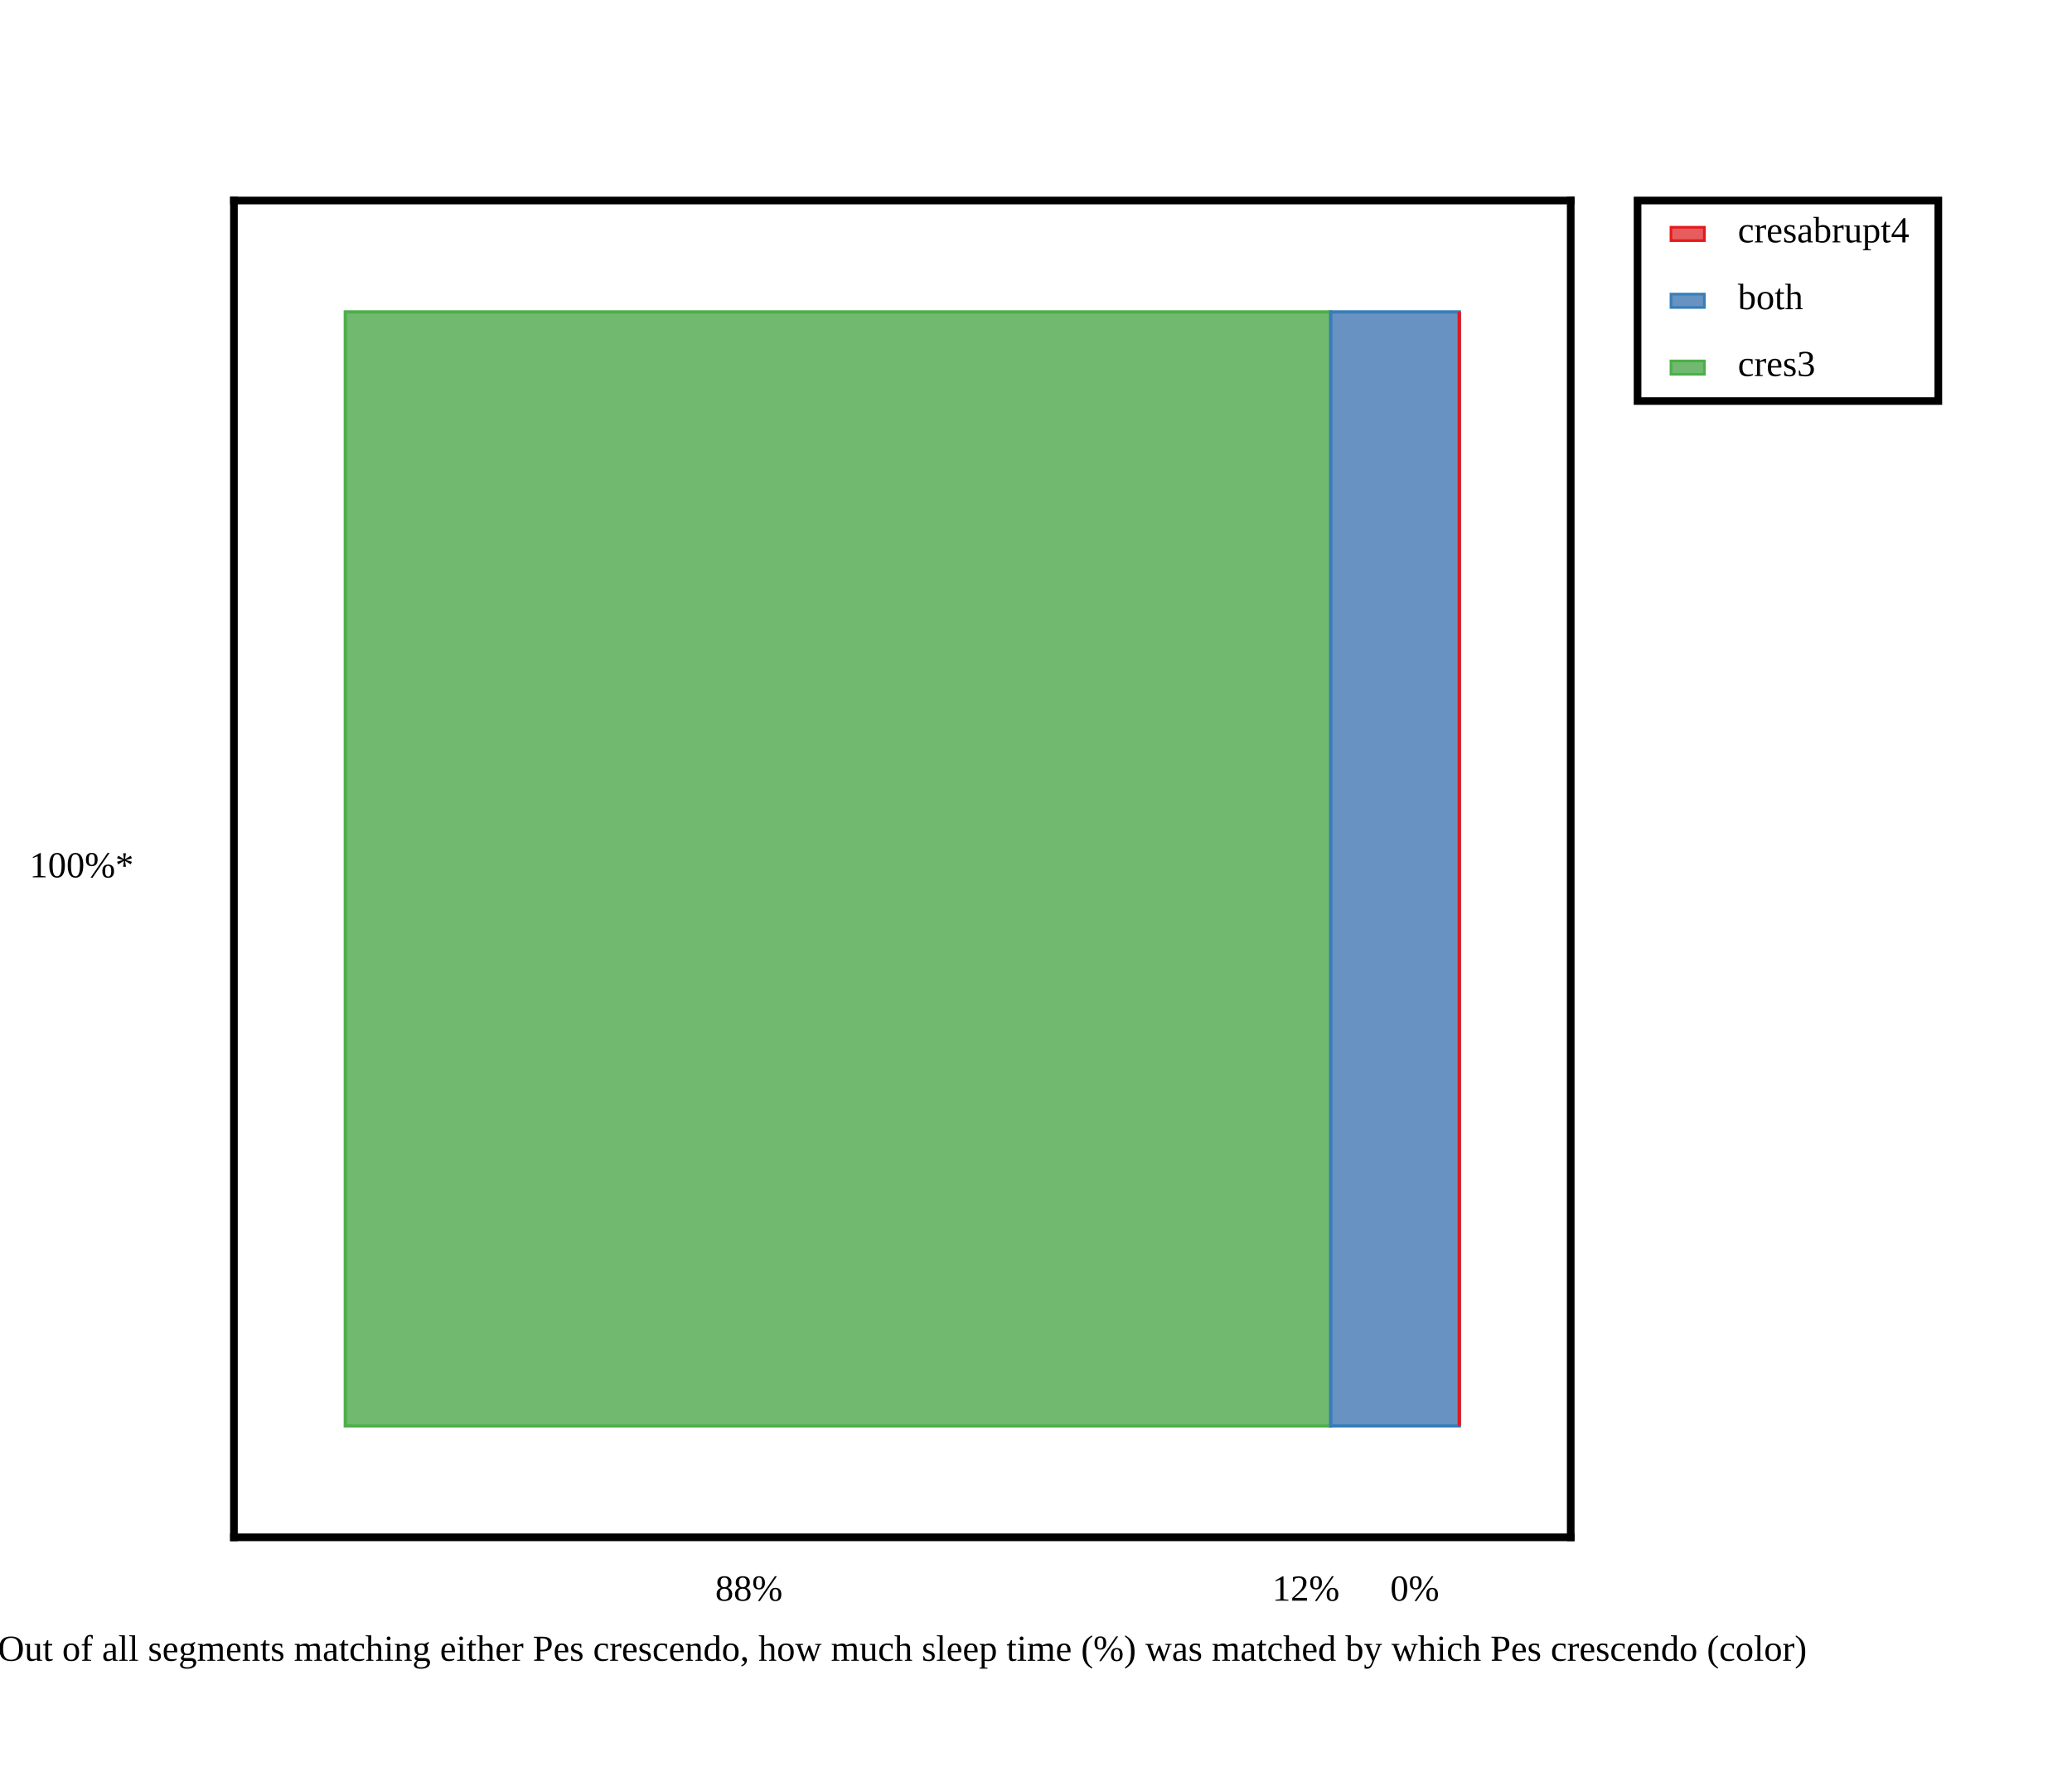
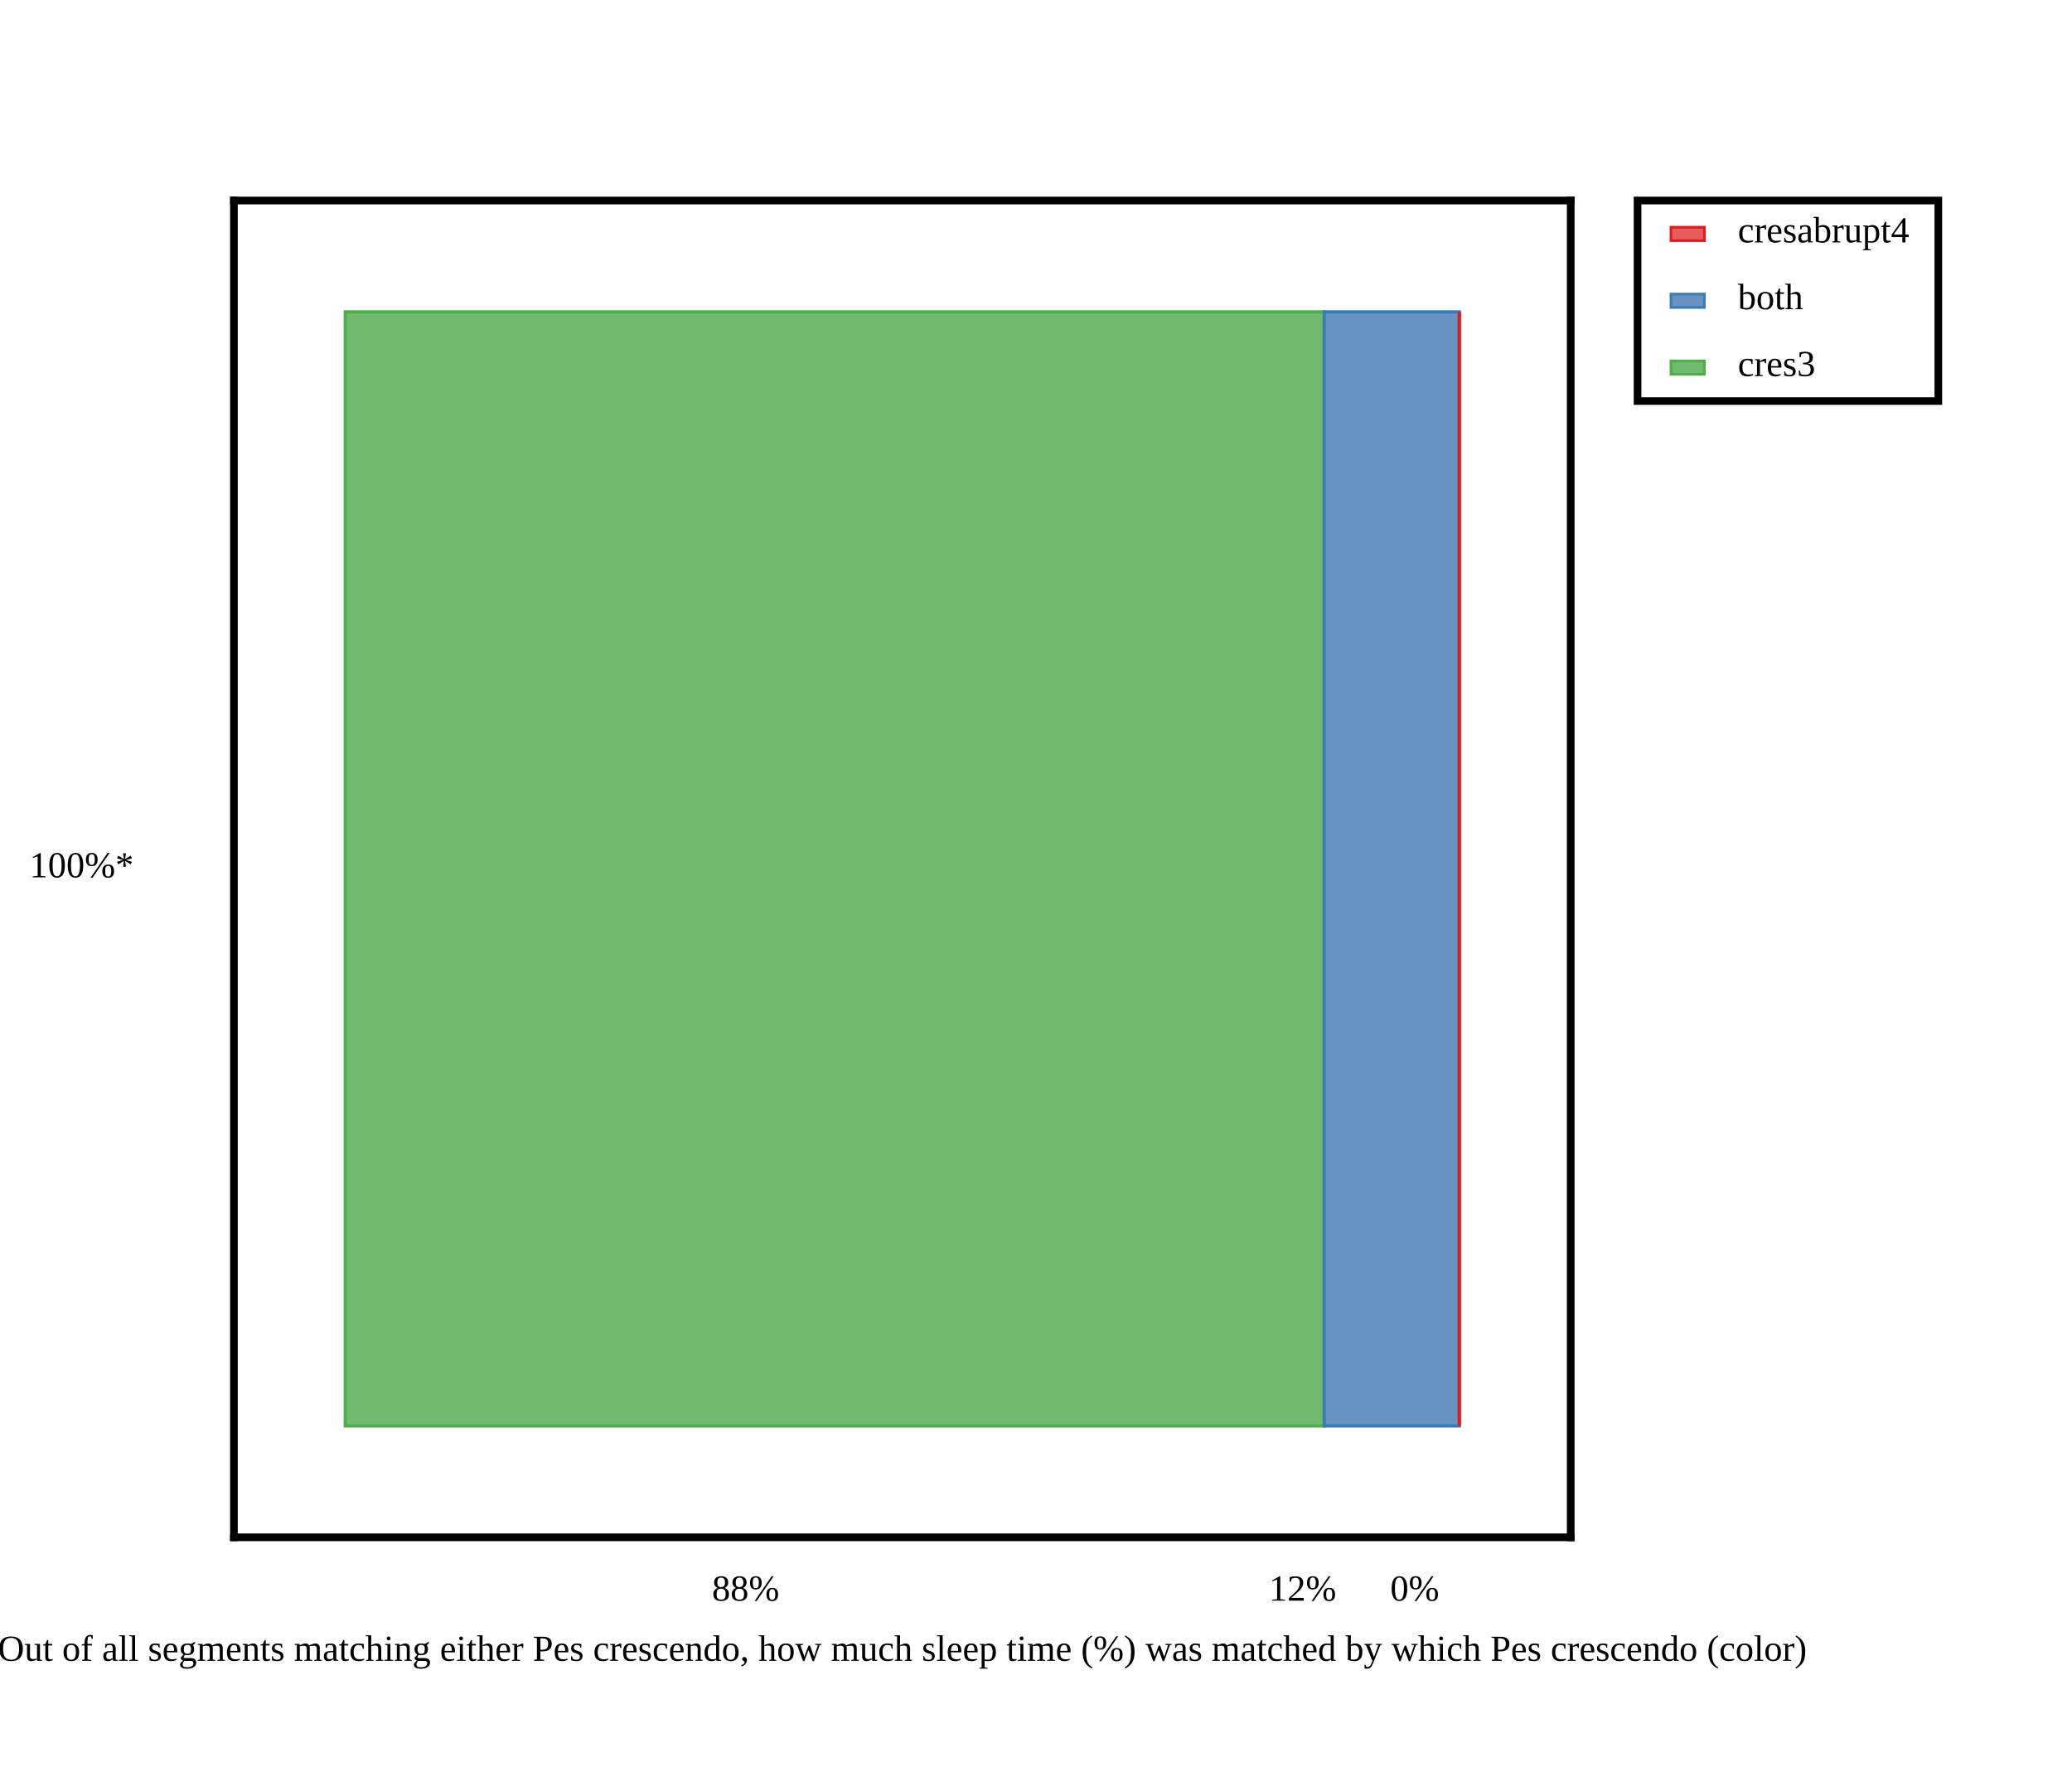
<svg xmlns="http://www.w3.org/2000/svg" height="530" stroke-opacity="1" viewBox="0.0 0.0 620 530.0" font-size="1" width="620" stroke="rgb(0,0,0)" version="1.1">
  <defs />
  <g stroke-linejoin="miter" stroke-opacity="1.0" fill-opacity="0.0" stroke="rgb(0,0,0)" stroke-width="2.293" fill="rgb(0,0,0)" stroke-linecap="square" stroke-miterlimit="10.0">
    <path d="M 70,460 v -400 M 470,460 v -400 " />
  </g>
  <g stroke-linejoin="miter" stroke-opacity="1.0" fill-opacity="1.0" font-size="11.0px" stroke="rgb(0,0,0)" stroke-width="2.293" fill="rgb(0,0,0)" stroke-linecap="butt" stroke-miterlimit="10.0">
    <text dominant-baseline="middle" transform="matrix(1,0,0,1,40,260)" stroke="none" text-anchor="end">100%*</text>
  </g>
  <g stroke-linejoin="miter" stroke-opacity="1.0" fill-opacity="0.0" stroke="rgb(0,0,0)" stroke-width="2.293" fill="rgb(0,0,0)" stroke-linecap="square" stroke-miterlimit="10.0">
    <path d="M 70,460 h 400 M 70,60 h 400 " />
  </g>
  <g stroke-linejoin="miter" stroke-opacity="1.0" fill-opacity="1.0" font-size="11.0px" stroke="rgb(0,0,0)" stroke-width="2.293" fill="rgb(0,0,0)" stroke-linecap="butt" stroke-miterlimit="10.0">
    <text dominant-baseline="text-before-edge" transform="matrix(1,0,0,1,270,490)" stroke="none" text-anchor="middle">Out of all segments matching either Pes crescendo, how much sleep time (%) was matched by which Pes crescendo (color)</text>
  </g>
  <g stroke-linejoin="miter" stroke-opacity="1.0" fill-opacity="1.0" font-size="11.0px" stroke="rgb(0,0,0)" stroke-width="2.293" fill="rgb(0,0,0)" stroke-linecap="butt" stroke-miterlimit="10.0">
    <text dominant-baseline="text-before-edge" transform="matrix(1,0,0,1,423.3333,472)" stroke="none" text-anchor="middle">0%</text>
  </g>
  <g stroke-linejoin="miter" stroke-opacity="1.0" fill-opacity="1.0" font-size="11.0px" stroke="rgb(0,0,0)" stroke-width="2.293" fill="rgb(0,0,0)" stroke-linecap="butt" stroke-miterlimit="10.0">
-     <text dominant-baseline="text-before-edge" transform="matrix(1,0,0,1,390.7641,472)" stroke="none" text-anchor="middle">12%</text>
+     <text dominant-baseline="text-before-edge" transform="matrix(1,0,0,1,389.7909,472)" stroke="none" text-anchor="middle">12%</text>
  </g>
  <g stroke-linejoin="miter" stroke-opacity="1.0" fill-opacity="1.0" font-size="11.0px" stroke="rgb(0,0,0)" stroke-width="2.293" fill="rgb(0,0,0)" stroke-linecap="butt" stroke-miterlimit="10.0">
-     <text dominant-baseline="text-before-edge" transform="matrix(1,0,0,1,224.0974,472)" stroke="none" text-anchor="middle">88%</text>
+     <text dominant-baseline="text-before-edge" transform="matrix(1,0,0,1,223.1243,472)" stroke="none" text-anchor="middle">88%</text>
  </g>
  <g stroke-linejoin="miter" stroke-opacity="1.0" fill-opacity="1.0" stroke="rgb(77,175,74)" stroke-width="1.0" fill="rgb(114,185,112)" stroke-linecap="butt" stroke-miterlimit="10.0">
    <defs>
      <clipPath id="crescresabruptmyClip1">
        <path d="M 470,460 l -0,-400 h -400 l -0,400 Z" />
      </clipPath>
    </defs>
    <g clip-path="url(#crescresabruptmyClip1)">
-       <path d="M 103.333,426.667 v -333.333 h 294.861 v 333.333 Z" />
+       <path d="M 103.333,426.667 v -333.333 h 292.915 v 333.333 Z" />
    </g>
  </g>
  <g stroke-linejoin="miter" stroke-opacity="1.0" fill-opacity="1.0" stroke="rgb(55,126,184)" stroke-width="1.0" fill="rgb(103,146,193)" stroke-linecap="butt" stroke-miterlimit="10.0">
    <defs>
      <clipPath id="crescresabruptmyClip2">
        <path d="M 470,460 l -0,-400 h -400 l -0,400 Z" />
      </clipPath>
    </defs>
    <g clip-path="url(#crescresabruptmyClip2)">
-       <path d="M 398.195,426.667 v -333.333 h 38.472 v 333.333 Z" />
+       <path d="M 396.248,426.667 v -333.333 h 40.418 v 333.333 Z" />
    </g>
  </g>
  <g stroke-linejoin="miter" stroke-opacity="1.0" fill-opacity="1.0" stroke="rgb(228,26,28)" stroke-width="1.0" fill="rgb(231,93,93)" stroke-linecap="butt" stroke-miterlimit="10.0">
    <defs>
      <clipPath id="crescresabruptmyClip3">
        <path d="M 470,460 l -0,-400 h -400 l -0,400 Z" />
      </clipPath>
    </defs>
    <g clip-path="url(#crescresabruptmyClip3)">
      <path d="M 436.667,426.667 v -333.333 h 0 v 333.333 Z" />
    </g>
  </g>
  <g stroke-linejoin="miter" stroke-opacity="1.0" fill-opacity="1.0" font-size="11.0px" stroke="rgb(0,0,0)" stroke-width="2.293" fill="rgb(0,0,0)" stroke-linecap="butt" stroke-miterlimit="10.0">
    <text dominant-baseline="text-after-edge" transform="matrix(1,0,0,1,270,40)" stroke="none" text-anchor="middle" />
  </g>
  <g stroke-linejoin="miter" stroke-opacity="1.0" fill-opacity="0.0" stroke="rgb(0,0,0)" stroke-width="2.293" fill="rgb(0,0,0)" stroke-linecap="butt" stroke-miterlimit="10.0">
    <path d="M 580,120 l -0,-60 h -90 l -0,60 Z" />
  </g>
  <g stroke-linejoin="miter" stroke-opacity="1.0" fill-opacity="1.0" font-size="11.0px" stroke="rgb(0,0,0)" stroke-width="2.293" fill="rgb(0,0,0)" stroke-linecap="butt" stroke-miterlimit="10.0">
    <text dominant-baseline="middle" transform="matrix(1,0,0,1,520,110)" stroke="none" text-anchor="start">cres3</text>
  </g>
  <g stroke-linejoin="miter" stroke-opacity="1.0" fill-opacity="1.0" stroke="rgb(77,175,74)" stroke-width="0.8" fill="rgb(114,185,112)" stroke-linecap="butt" stroke-miterlimit="10.0">
    <path d="M 500,108 l 10,0 v 4 l -10,0 Z" />
  </g>
  <g stroke-linejoin="miter" stroke-opacity="1.0" fill-opacity="1.0" font-size="11.0px" stroke="rgb(0,0,0)" stroke-width="2.293" fill="rgb(0,0,0)" stroke-linecap="butt" stroke-miterlimit="10.0">
    <text dominant-baseline="middle" transform="matrix(1,0,0,1,520,90)" stroke="none" text-anchor="start">both</text>
  </g>
  <g stroke-linejoin="miter" stroke-opacity="1.0" fill-opacity="1.0" stroke="rgb(55,126,184)" stroke-width="0.8" fill="rgb(103,146,193)" stroke-linecap="butt" stroke-miterlimit="10.0">
    <path d="M 500,88 l 10,0 v 4 l -10,0 Z" />
  </g>
  <g stroke-linejoin="miter" stroke-opacity="1.0" fill-opacity="1.0" font-size="11.0px" stroke="rgb(0,0,0)" stroke-width="2.293" fill="rgb(0,0,0)" stroke-linecap="butt" stroke-miterlimit="10.0">
    <text dominant-baseline="middle" transform="matrix(1,0,0,1,520,70)" stroke="none" text-anchor="start">cresabrupt4</text>
  </g>
  <g stroke-linejoin="miter" stroke-opacity="1.0" fill-opacity="1.0" stroke="rgb(228,26,28)" stroke-width="0.8" fill="rgb(231,93,93)" stroke-linecap="butt" stroke-miterlimit="10.0">
    <path d="M 500,68 l 10,0 v 4 l -10,0 Z" />
  </g>
</svg>
